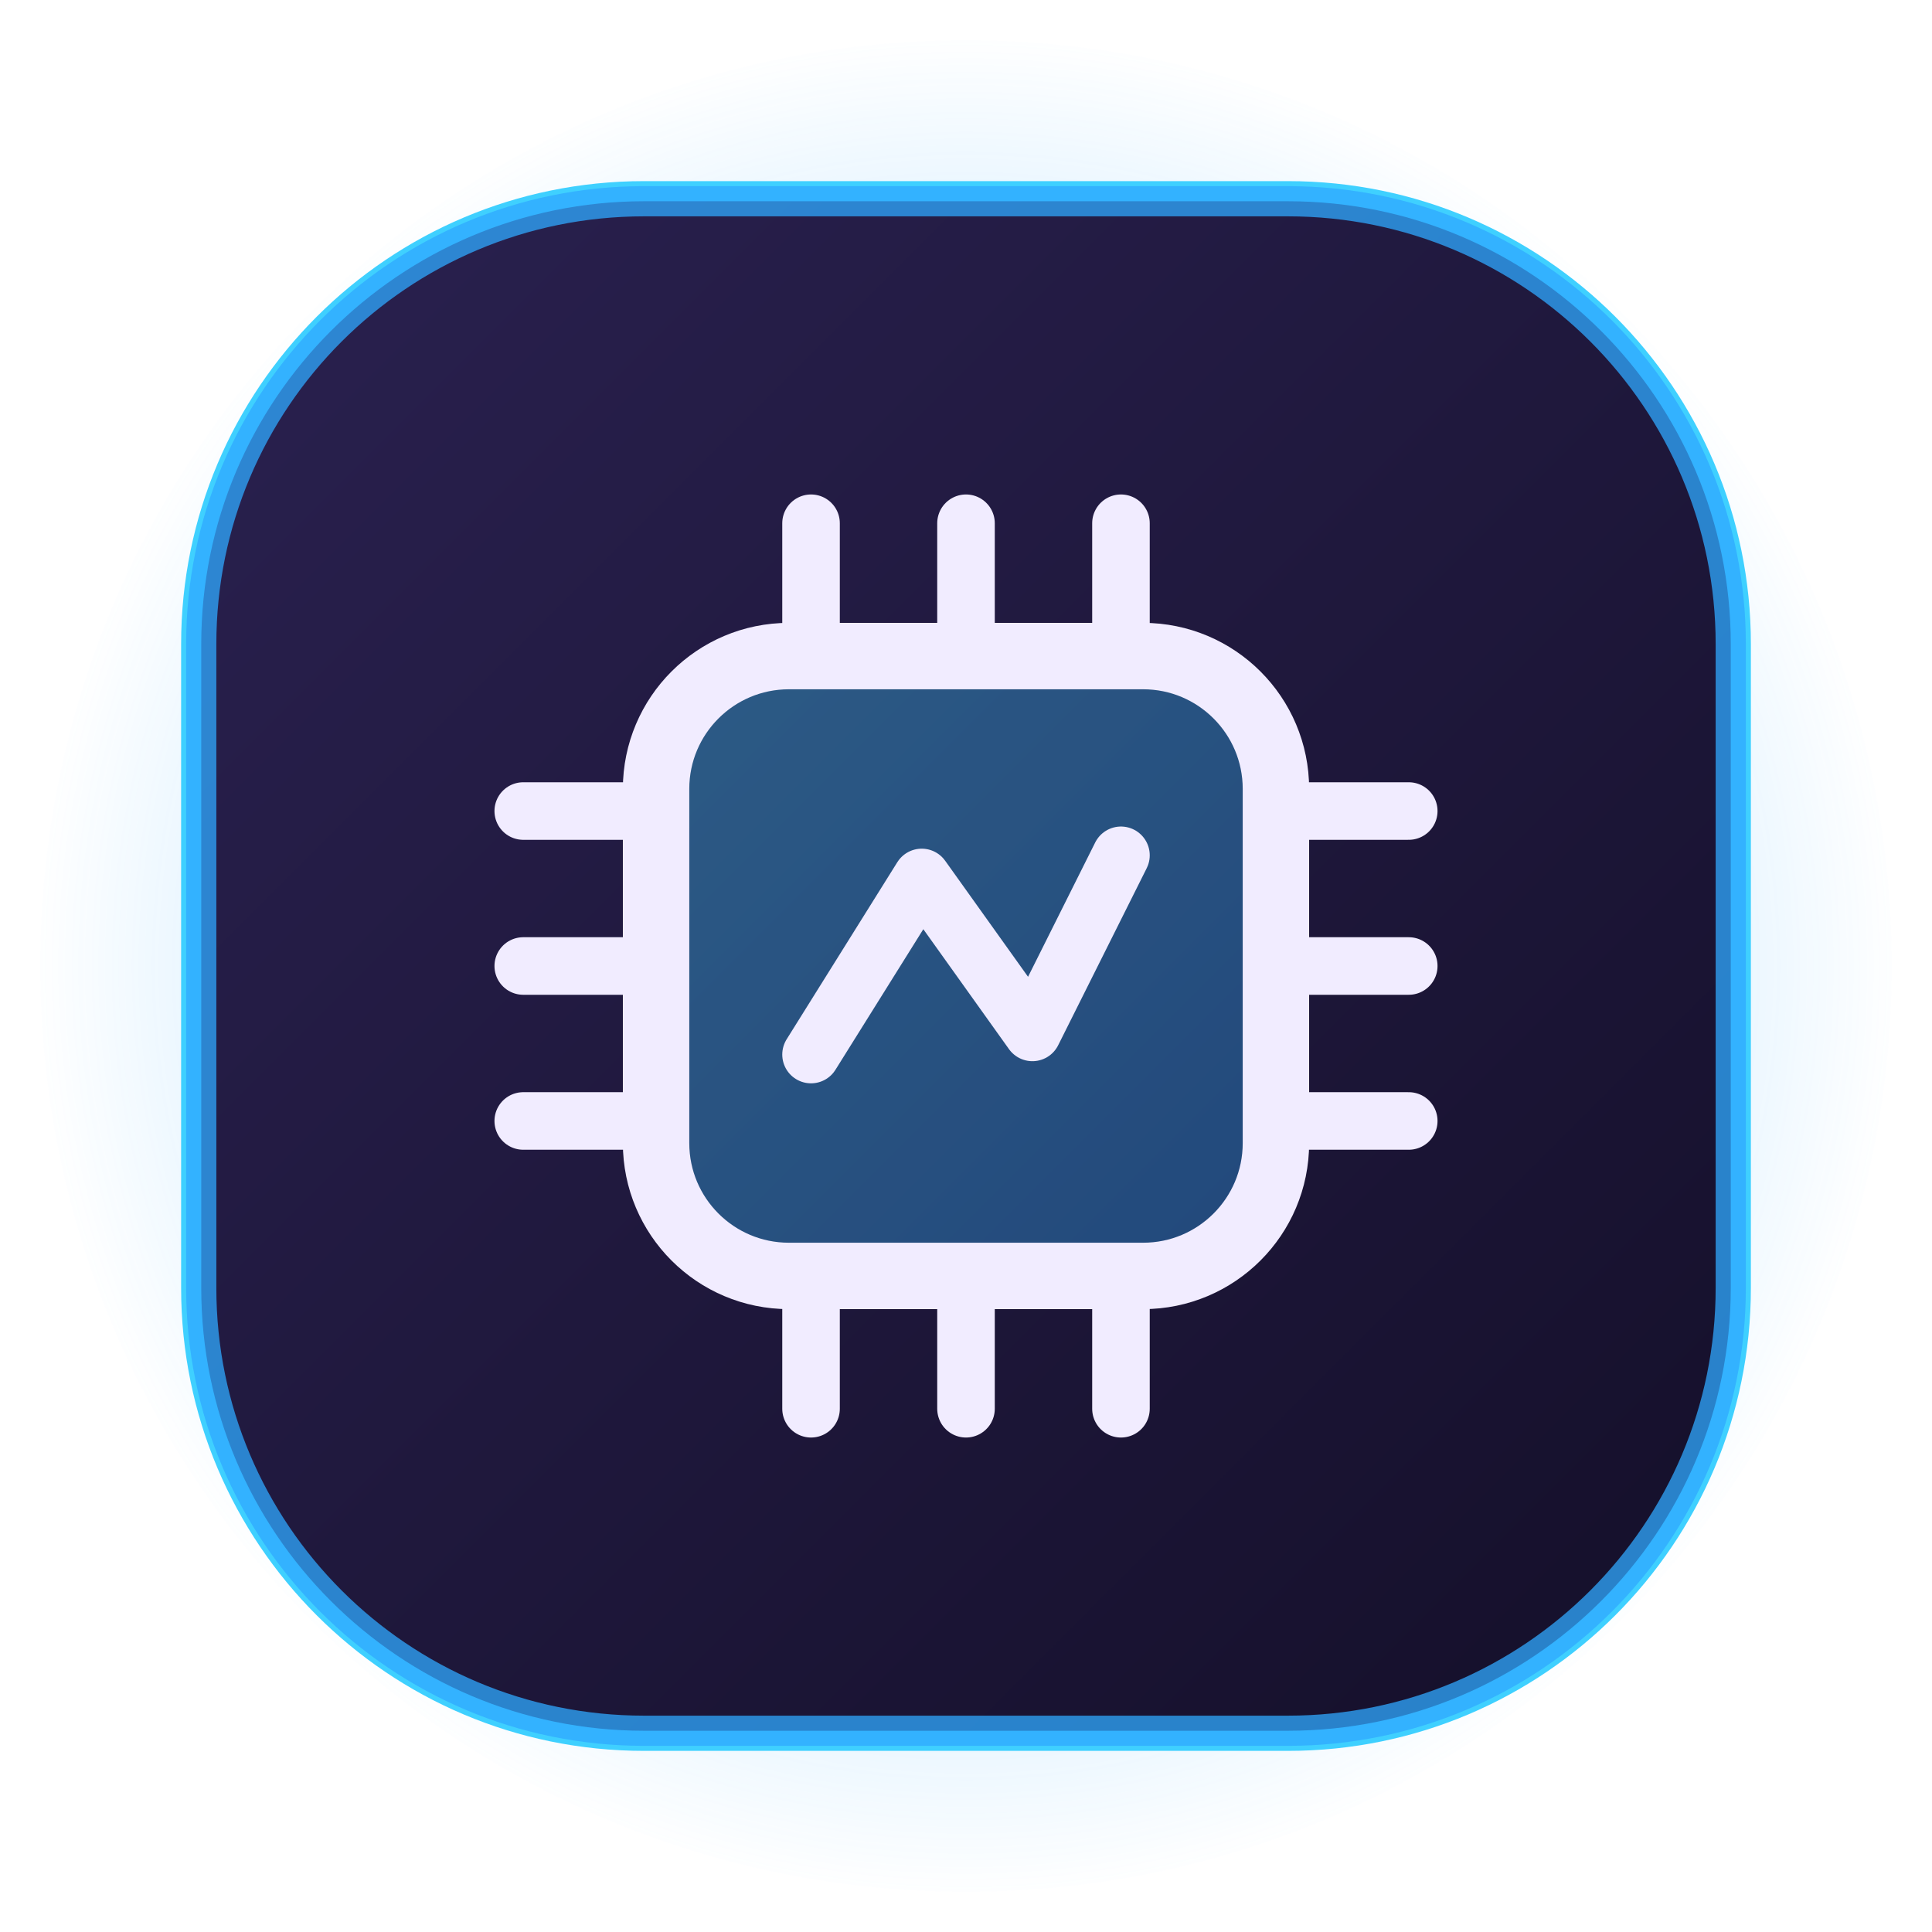
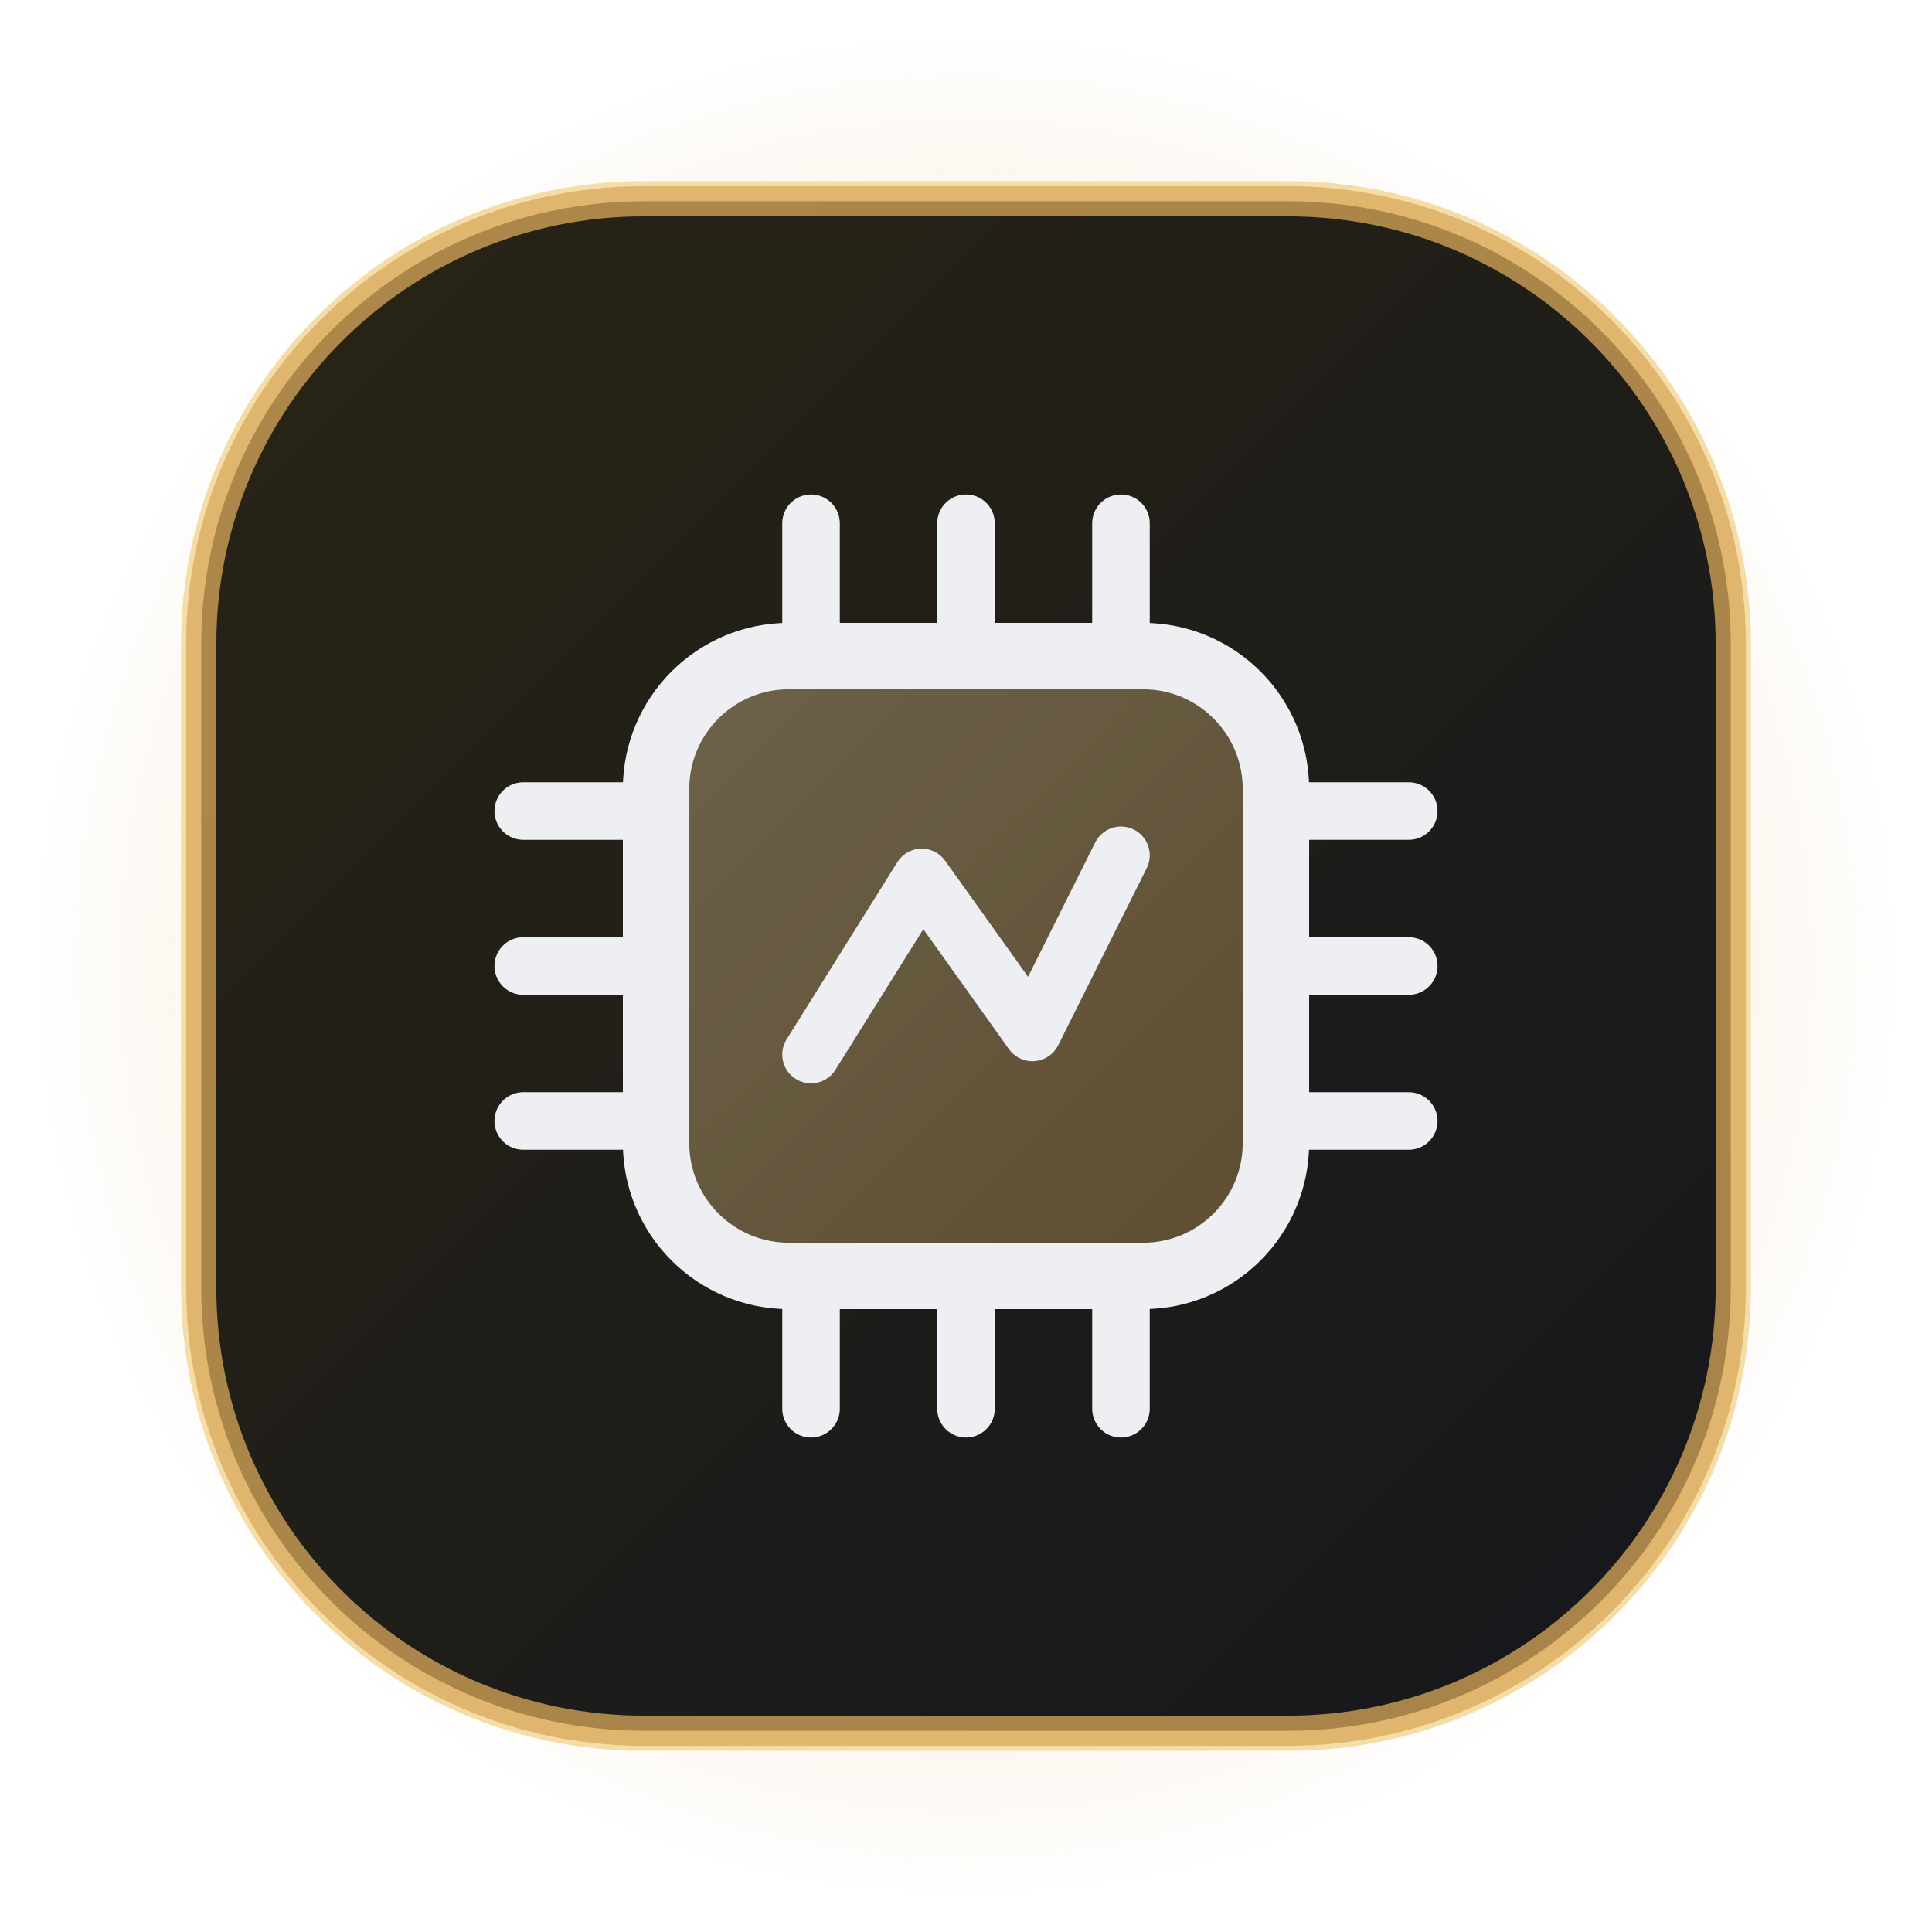
<svg xmlns="http://www.w3.org/2000/svg" width="96" height="96" viewBox="0 0 96 96" role="img" aria-hidden="true">
  <defs>
    <linearGradient id="tile" x1="0" y1="0" x2="1" y2="1">
-       <stop offset="0" stop-color="#2A2150" />
-       <stop offset="1" stop-color="#140F29" />
+       <stop offset="0" stop-color="#2A2416" />
+       <stop offset="1" stop-color="#14171C" />
    </linearGradient>
    <radialGradient id="gl" cx=".5" cy=".5" r=".5">
-       <stop offset="0" stop-color="#2FA8FF" stop-opacity=".55" />
-       <stop offset="1" stop-color="#2FA8FF" stop-opacity="0" />
+       <stop offset="0" stop-color="#D9A85A" stop-opacity=".55" />
+       <stop offset="1" stop-color="#D9A85A" stop-opacity="0" />
    </radialGradient>
    <linearGradient id="ig" x1="0" y1="0" x2="1" y2="1">
-       <stop offset="0" stop-color="#3FD0FF" />
-       <stop offset="1" stop-color="#2FA8FF" />
+       <stop offset="0" stop-color="#F5DDA8" />
+       <stop offset="1" stop-color="#D9A85A" />
    </linearGradient>
    <style>.ring{animation:ring 2.8s ease-out infinite;transform-box:fill-box;transform-origin:center}@keyframes ring{0%{opacity:.75;transform:scale(1)}100%{opacity:0;transform:scale(1.22)}}
.ib-spin{animation:ibspin 9s linear infinite;transform-box:fill-box;transform-origin:center}
.ib-spin-slow{animation:ibspin 14s linear infinite;transform-box:fill-box;transform-origin:center}
.ib-pulse{animation:ibpulse 2.4s ease-in-out infinite;transform-box:fill-box;transform-origin:center}
.ib-spark{animation:ibtw 1.8s ease-in-out infinite}
.ib-tw1{animation:ibtw 2.6s ease-in-out infinite;transform-box:fill-box;transform-origin:center}
.ib-tw2{animation:ibtw 2.6s ease-in-out infinite .8s;transform-box:fill-box;transform-origin:center}
.ib-tw3{animation:ibtw 2.6s ease-in-out infinite 1.6s;transform-box:fill-box;transform-origin:center}
.ib-needle{animation:ibneedle 4s ease-in-out infinite;transform-origin:0 0}
.ib-draw{stroke-dasharray:40;animation:ibdraw 3s ease-in-out infinite}
.ib-k1{animation:ibk 3.2s ease-in-out infinite}
.ib-k2{animation:ibk 3.2s ease-in-out infinite -1.1s}
.ib-k3{animation:ibk 3.2s ease-in-out infinite -2.2s}
.ib-rock{animation:ibrock 3s ease-in-out infinite;transform-origin:0 0}
.ib-blink{animation:ibblink 4s ease-in-out infinite;transform-box:fill-box;transform-origin:center}
.ib-slash{stroke-dasharray:60;animation:ibdraw 4s ease-in-out infinite}
.ib-float{animation:ibfloat 3.4s ease-in-out infinite}
.ib-orbit{animation:iborbit 3s linear infinite}
.ib-bob{animation:ibfloat 2.8s ease-in-out infinite}
.ib-fly{animation:ibfly 3s ease-in-out infinite}
.ib-trail{animation:ibtw 1.5s ease-in-out infinite}
.ib-shackle{animation:ibshackle 3s ease-in-out infinite}
.ib-trace{stroke-dasharray:36;animation:ibdraw 2.6s linear infinite}
.ib-globe{animation:ibglobe 4s ease-in-out infinite;transform-box:fill-box;transform-origin:center}
@keyframes ibspin{to{transform:rotate(360deg)}}
@keyframes ibpulse{0%,100%{transform:scale(1)}50%{transform:scale(1.12)}}
@keyframes ibtw{0%,100%{opacity:.25}50%{opacity:1}}
@keyframes ibneedle{0%,100%{transform:rotate(-25deg)}50%{transform:rotate(35deg)}}
@keyframes ibdraw{0%{stroke-dashoffset:40}35%,100%{stroke-dashoffset:0}}
@keyframes ibk{0%,100%{transform:translateX(-12px)}50%{transform:translateX(12px)}}
@keyframes ibrock{0%,100%{transform:rotate(0)}50%{transform:rotate(-14deg)}}
@keyframes ibblink{0%,44%,52%,100%{transform:scaleY(1)}48%{transform:scaleY(.1)}}
@keyframes ibfloat{0%,100%{transform:translateY(2px)}50%{transform:translateY(-3px)}}
@keyframes iborbit{to{stroke-dashoffset:-132}}
@keyframes ibfly{0%,100%{transform:translate(0,0)}50%{transform:translate(3px,-4px)}}
@keyframes ibshackle{0%,100%{transform:translateY(0)}50%{transform:translateY(-4px)}}
@keyframes ibglobe{0%,100%{transform:scaleX(1)}50%{transform:scaleX(.25)}}
</style>
  </defs>
  <circle cx="48" cy="48" r="46" fill="url(#gl)" />
-   <rect class="ring" x="10" y="10" width="76" height="76" rx="22" fill="none" stroke="#3FD0FF" stroke-width="2" />
-   <rect x="10" y="10" width="76" height="76" rx="22" fill="url(#tile)" stroke="#2FA8FF" stroke-opacity=".75" stroke-width="1.5" />
+   <rect class="ring" x="10" y="10" width="76" height="76" rx="22" fill="none" stroke="#F5DDA8" stroke-width="2" />
+   <rect x="10" y="10" width="76" height="76" rx="22" fill="url(#tile)" stroke="#D9A85A" stroke-opacity=".75" stroke-width="1.5" />
  <g transform="translate(48 48) scale(1.1)">
-     <path d="M-7 -20 V-14 M-7 14 V20 M-20 -7 H-14 M14 -7 H20" stroke="#F1ECFF" stroke-width="2.6" stroke-linecap="round" />
-     <path d="M0 -20 V-14 M0 14 V20 M-20 0 H-14 M14 0 H20" stroke="#F1ECFF" stroke-width="2.6" stroke-linecap="round" />
-     <path d="M7 -20 V-14 M7 14 V20 M-20 7 H-14 M14 7 H20" stroke="#F1ECFF" stroke-width="2.6" stroke-linecap="round" />
-     <rect x="-14" y="-14" width="28" height="28" rx="6" fill="url(#ig)" fill-opacity="0.35" stroke="#F1ECFF" stroke-width="3" />
-     <path class="ib-trace" d="M-7 4 L-2 -4 L3 3 L7 -5" fill="none" stroke="#F1ECFF" stroke-width="2.6" stroke-linecap="round" stroke-linejoin="round" />
+     <path d="M-7 -20 V-14 M-7 14 V20 M-20 -7 H-14 M14 -7 H20" stroke="#EDEFF3" stroke-width="2.6" stroke-linecap="round" />
+     <path d="M0 -20 V-14 M0 14 V20 M-20 0 H-14 M14 0 H20" stroke="#EDEFF3" stroke-width="2.6" stroke-linecap="round" />
+     <path d="M7 -20 V-14 M7 14 V20 M-20 7 H-14 M14 7 H20" stroke="#EDEFF3" stroke-width="2.6" stroke-linecap="round" />
+     <rect x="-14" y="-14" width="28" height="28" rx="6" fill="url(#ig)" fill-opacity="0.35" stroke="#EDEFF3" stroke-width="3" />
+     <path class="ib-trace" d="M-7 4 L-2 -4 L3 3 L7 -5" fill="none" stroke="#EDEFF3" stroke-width="2.6" stroke-linecap="round" stroke-linejoin="round" />
  </g>
</svg>
